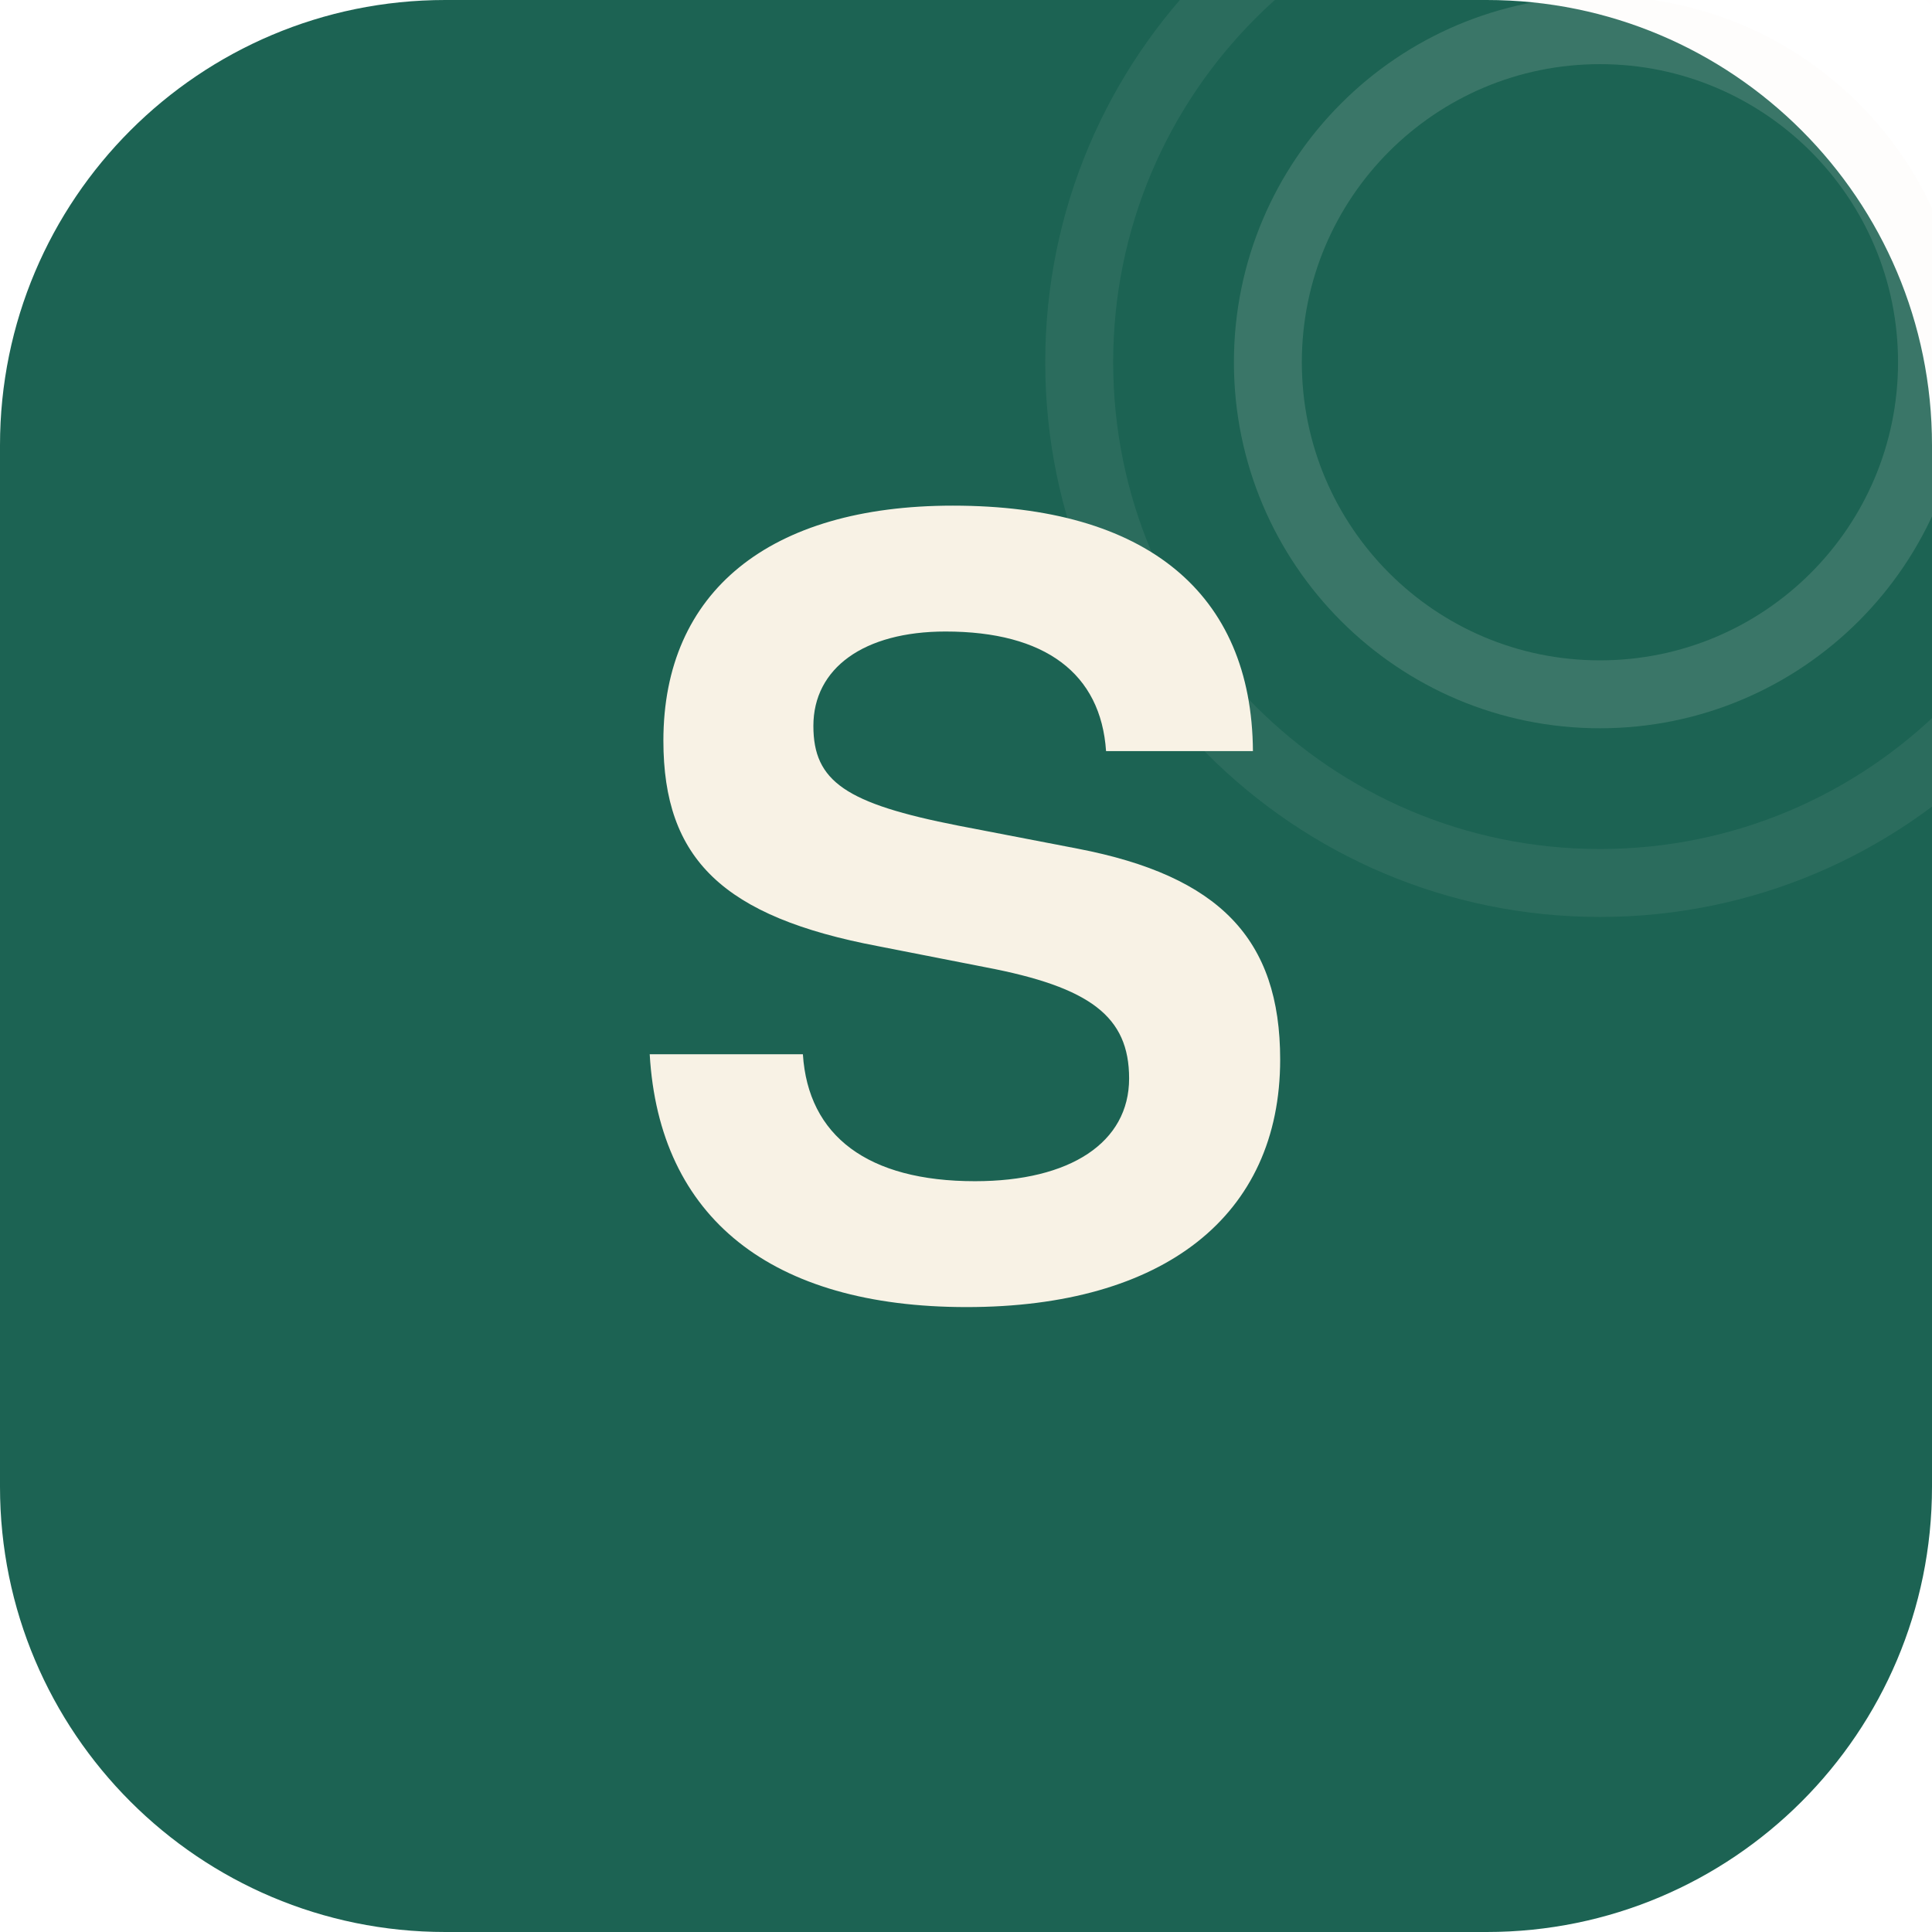
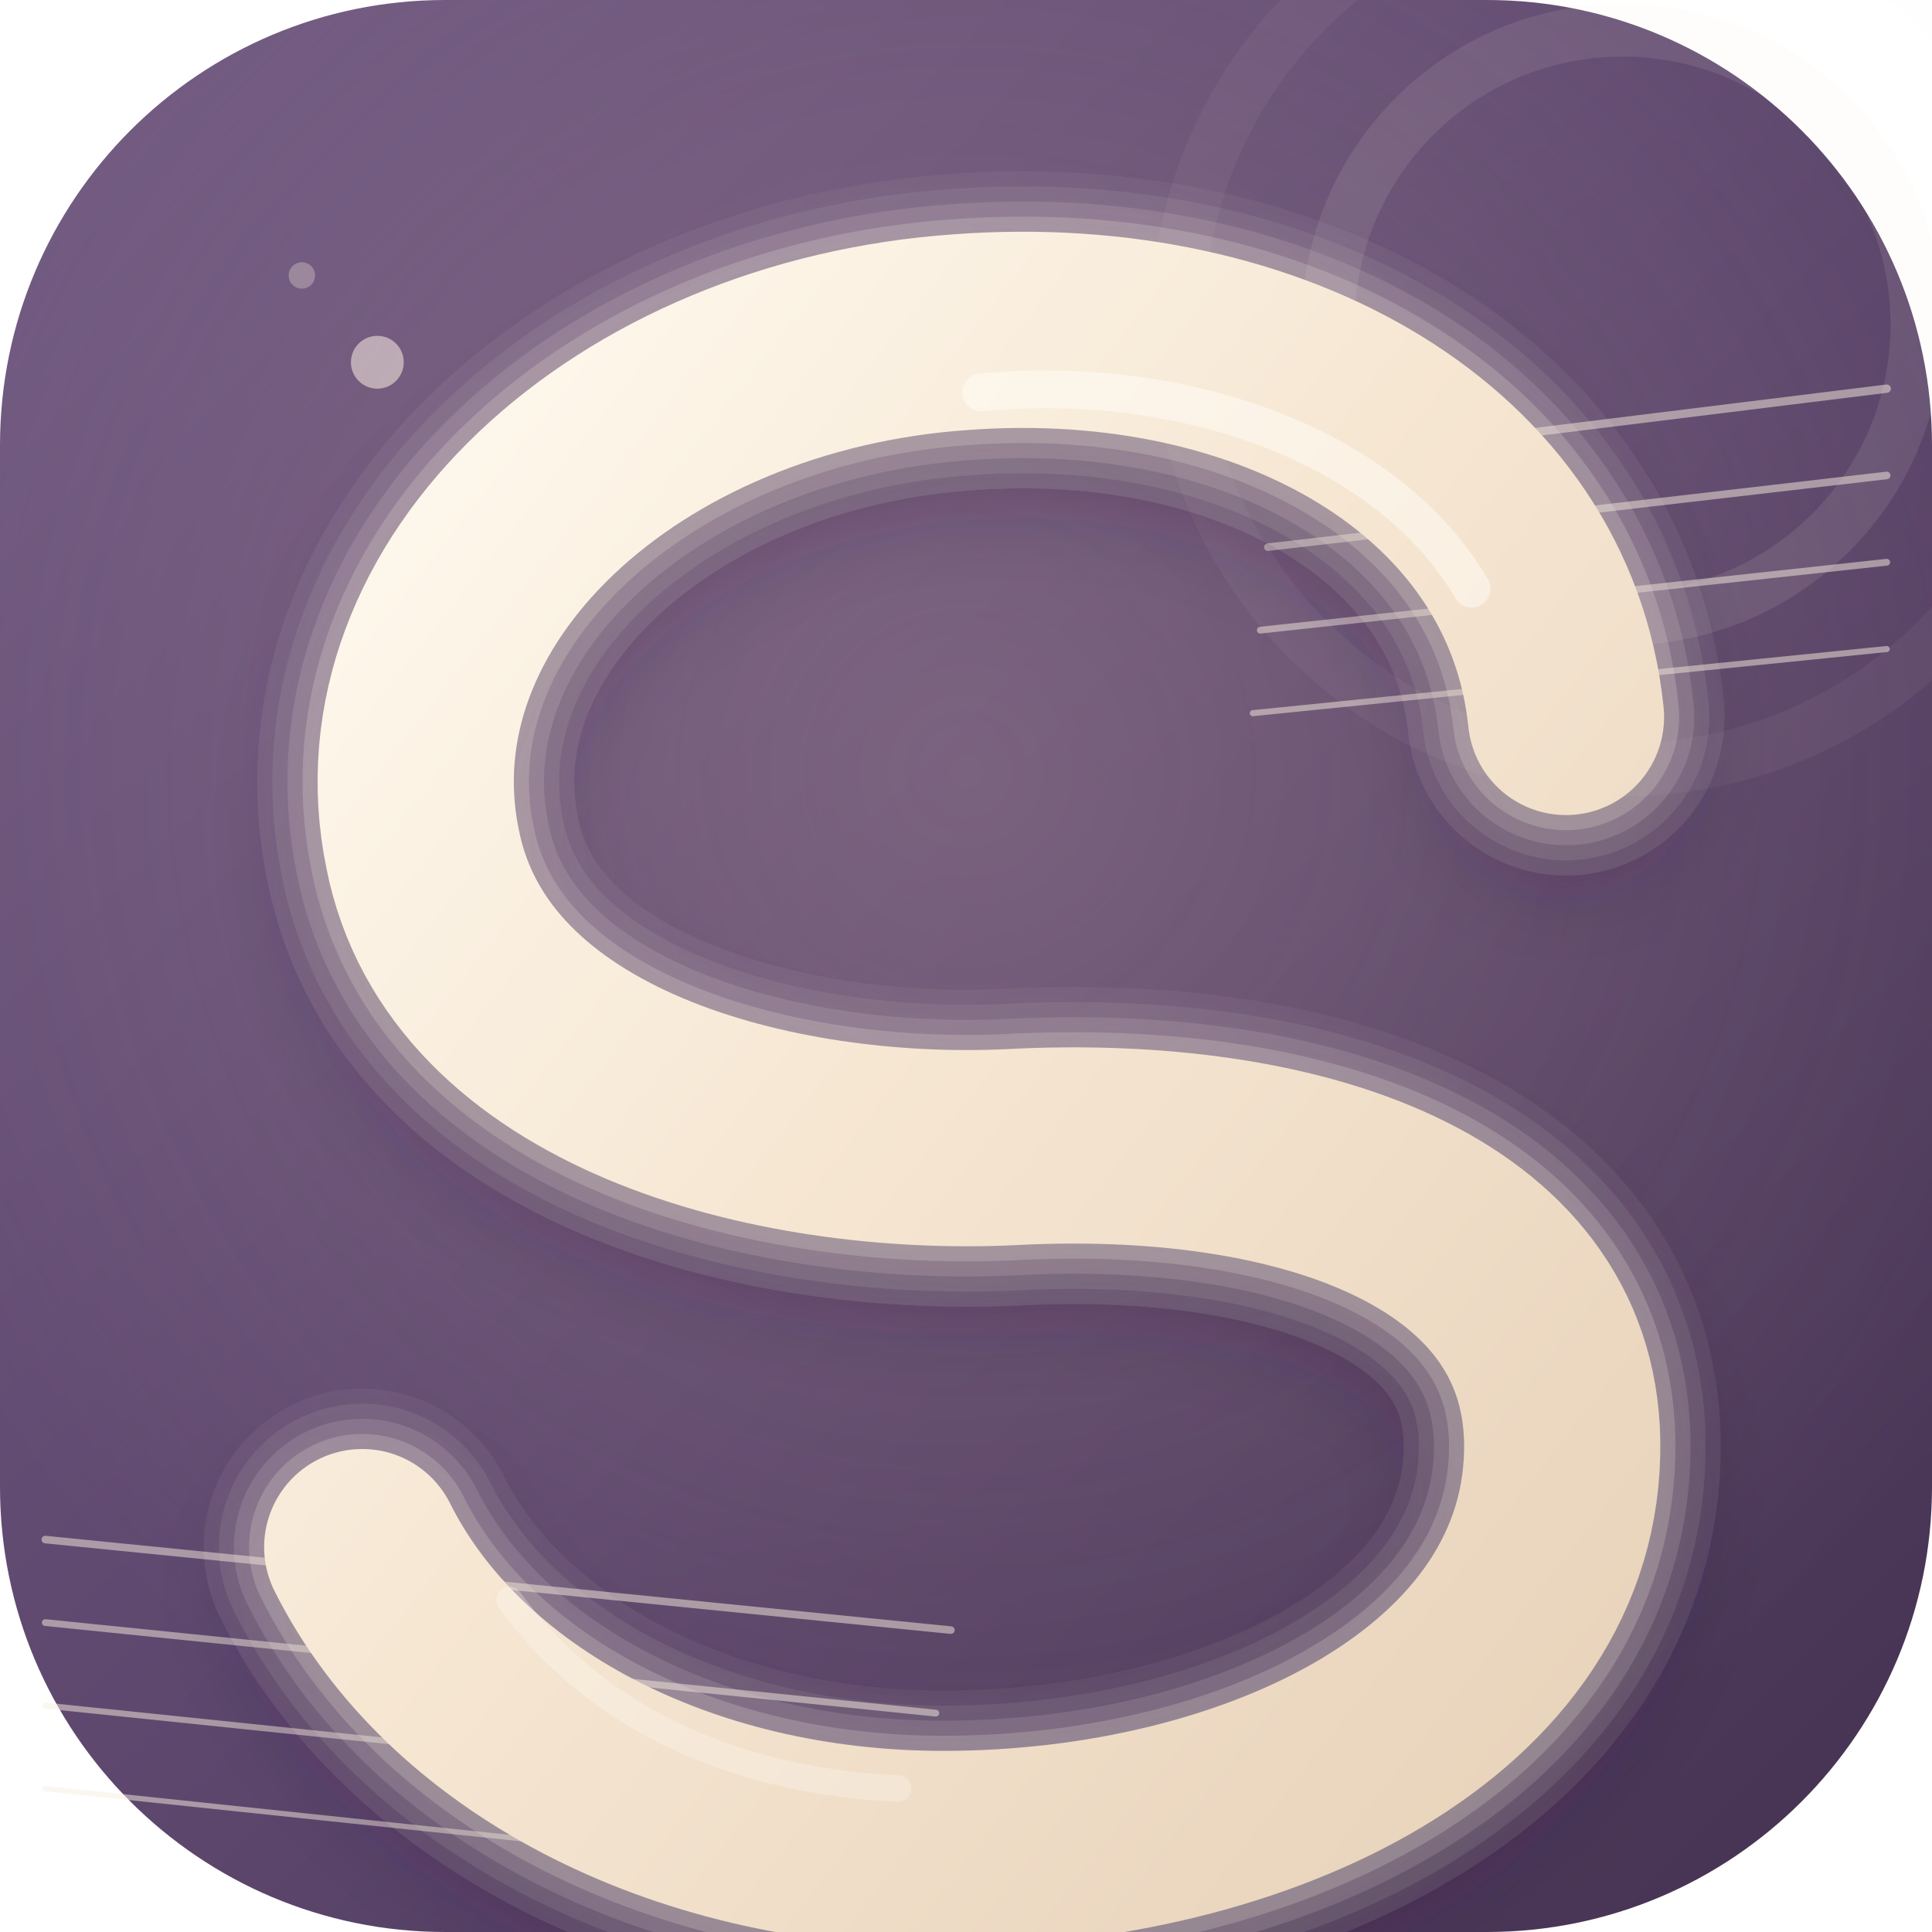
<svg xmlns="http://www.w3.org/2000/svg" viewBox="0 0 512 512" width="512" height="512">
-   <rect width="512" height="512" rx="118" fill="#1c6353" />
-   <circle cx="424" cy="96" r="88" fill="none" stroke="#f4f1ea" stroke-opacity=".14" stroke-width="18" />
-   <circle cx="424" cy="96" r="138" fill="none" stroke="#f4f1ea" stroke-opacity=".07" stroke-width="18" />
-   <text x="256" y="340" text-anchor="middle" font-family="-apple-system,BlinkMacSystemFont,SF Pro Display,Helvetica,Arial,sans-serif" font-size="278" font-weight="800" fill="#f8f2e5">S</text>
+   <defs>
+     <linearGradient id="bg" x1="0" y1="0" x2="1" y2="1">
+       <stop offset="0" stop-color="#735b83" />
+       <stop offset=".55" stop-color="#5b456b" />
+       <stop offset="1" stop-color="#443150" />
+     </linearGradient>
+     <linearGradient id="sGrad" x1="0" y1="0" x2="1" y2="1">
+       <stop offset="0" stop-color="#fffaf0" />
+       <stop offset=".45" stop-color="#f6e7d3" />
+       <stop offset="1" stop-color="#e8d2ba" />
+     </linearGradient>
+     <linearGradient id="lineGrad" x1="0" y1="0" x2="1" y2="0">
+       <stop offset="0" stop-color="#f8eddf" stop-opacity=".05" />
+       <stop offset=".55" stop-color="#f8eddf" stop-opacity=".55" />
+       <stop offset="1" stop-color="#f8eddf" stop-opacity=".9" />
+     </linearGradient>
+     <radialGradient id="glow" cx=".5" cy=".4" r=".6">
+       <stop offset="0" stop-color="#f3d9c3" stop-opacity=".18" />
+       <stop offset="1" stop-color="#f3d9c3" stop-opacity="0" />
+     </radialGradient>
+     <filter id="softShadow" x="-30%" y="-30%" width="160%" height="170%">
+       <feDropShadow dx="0" dy="12" stdDeviation="12" flood-color="#2e2038" flood-opacity=".28" />
+     </filter>
+   </defs>
+   <rect width="512" height="512" rx="118" fill="url(#bg)" />
+   <rect width="512" height="512" rx="118" fill="url(#glow)" />
+   <circle cx="430" cy="86" r="78" fill="none" stroke="#f8eddf" stroke-opacity=".10" stroke-width="14" />
+   <circle cx="430" cy="86" r="118" fill="none" stroke="#f8eddf" stroke-opacity=".05" stroke-width="14" />
+   <g fill="none" stroke="#f8eddf" stroke-linecap="round" opacity=".5">
+     <path d="M338 123 L500 103" stroke-width="2.2" />
+     <path d="M336 145 L500 126" stroke-width="2.0" />
+     <path d="M334 167 L500 149" stroke-width="1.8" />
+     <path d="M332 189 L500 172" stroke-width="1.6" />
+     <path d="M12 408 L252 432" stroke-width="2.0" />
+     <path d="M12 430 L248 454" stroke-width="1.8" />
+     <path d="M12 452 L244 476" stroke-width="1.6" />
+     <path d="M12 474 L240 498" stroke-width="1.4" />
+   </g>
+   <g filter="url(#softShadow)">
+     <g fill="none" stroke="#f8eddf" stroke-linecap="round" stroke-linejoin="round">
+       <path d="M415 190 C408 122 337 82 255 88 C166 94 98 157 112 225 C124 286 205 307 268 304 C344 300 413 323 414 382 C415 451 333 490 250 490 C180 490 120 458 96 410" stroke-width="84" stroke-opacity=".05" />
+       <path d="M415 190 C408 122 337 82 255 88 C166 94 98 157 112 225 C124 286 205 307 268 304 C344 300 413 323 414 382 C415 451 333 490 250 490 C180 490 120 458 96 410" stroke-width="76" stroke-opacity=".08" />
+       <path d="M415 190 C408 122 337 82 255 88 C166 94 98 157 112 225 C124 286 205 307 268 304 C344 300 413 323 414 382 C415 451 333 490 250 490 C180 490 120 458 96 410" stroke-width="68" stroke-opacity=".13" />
+       <path d="M415 190 C408 122 337 82 255 88 C166 94 98 157 112 225 C124 286 205 307 268 304 C344 300 413 323 414 382 C415 451 333 490 250 490 C180 490 120 458 96 410" stroke-width="60" stroke-opacity=".2" />
+       <path d="M415 190 C408 122 337 82 255 88 C166 94 98 157 112 225 C124 286 205 307 268 304 C344 300 413 323 414 382 C415 451 333 490 250 490 C180 490 120 458 96 410" stroke="url(#sGrad)" stroke-width="52" />
+     </g>
+     <path d="M390 156 C367 117 312 99 260 104" fill="none" stroke="#fffdf7" stroke-width="10" stroke-linecap="round" opacity=".5" />
+     <path d="M135 424 C160 458 198 472 238 474" fill="none" stroke="#fffdf7" stroke-width="7" stroke-linecap="round" opacity=".28" />
+   </g>
+   <circle cx="100" cy="96" r="7" fill="#f8eddf" fill-opacity=".55" />
+   <circle cx="80" cy="73" r="3.5" fill="#f8eddf" fill-opacity=".3" />
</svg>
